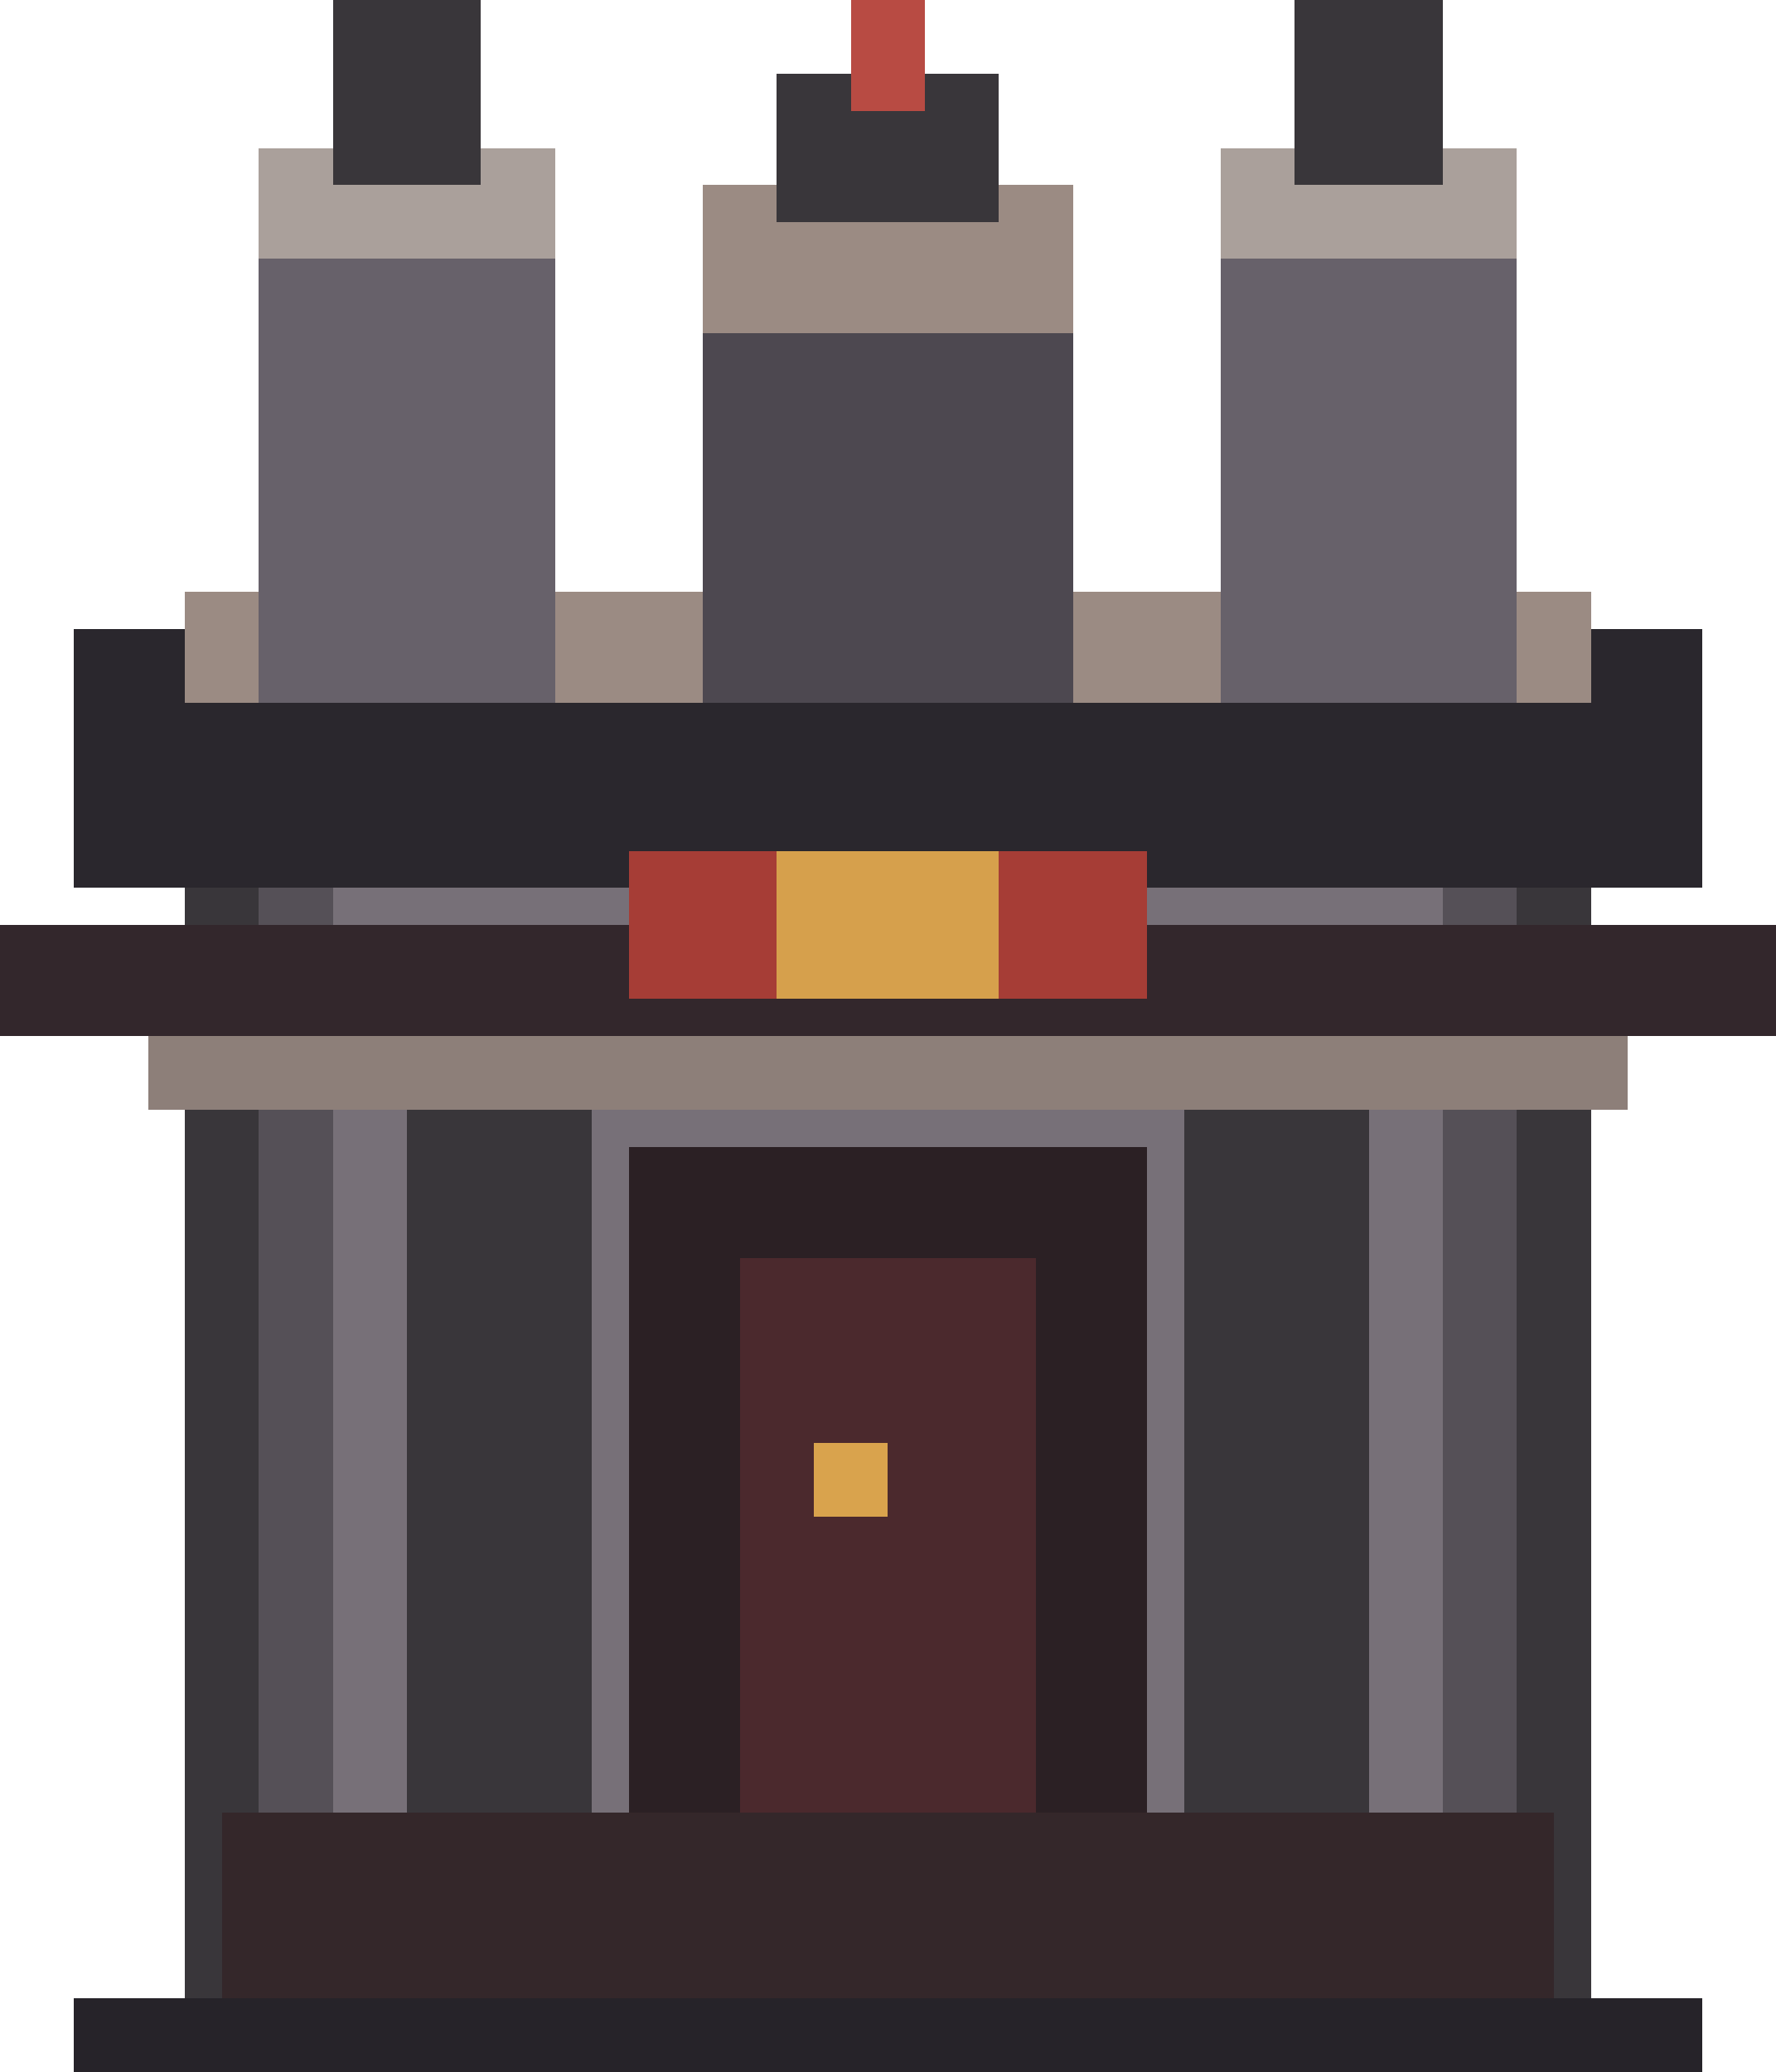
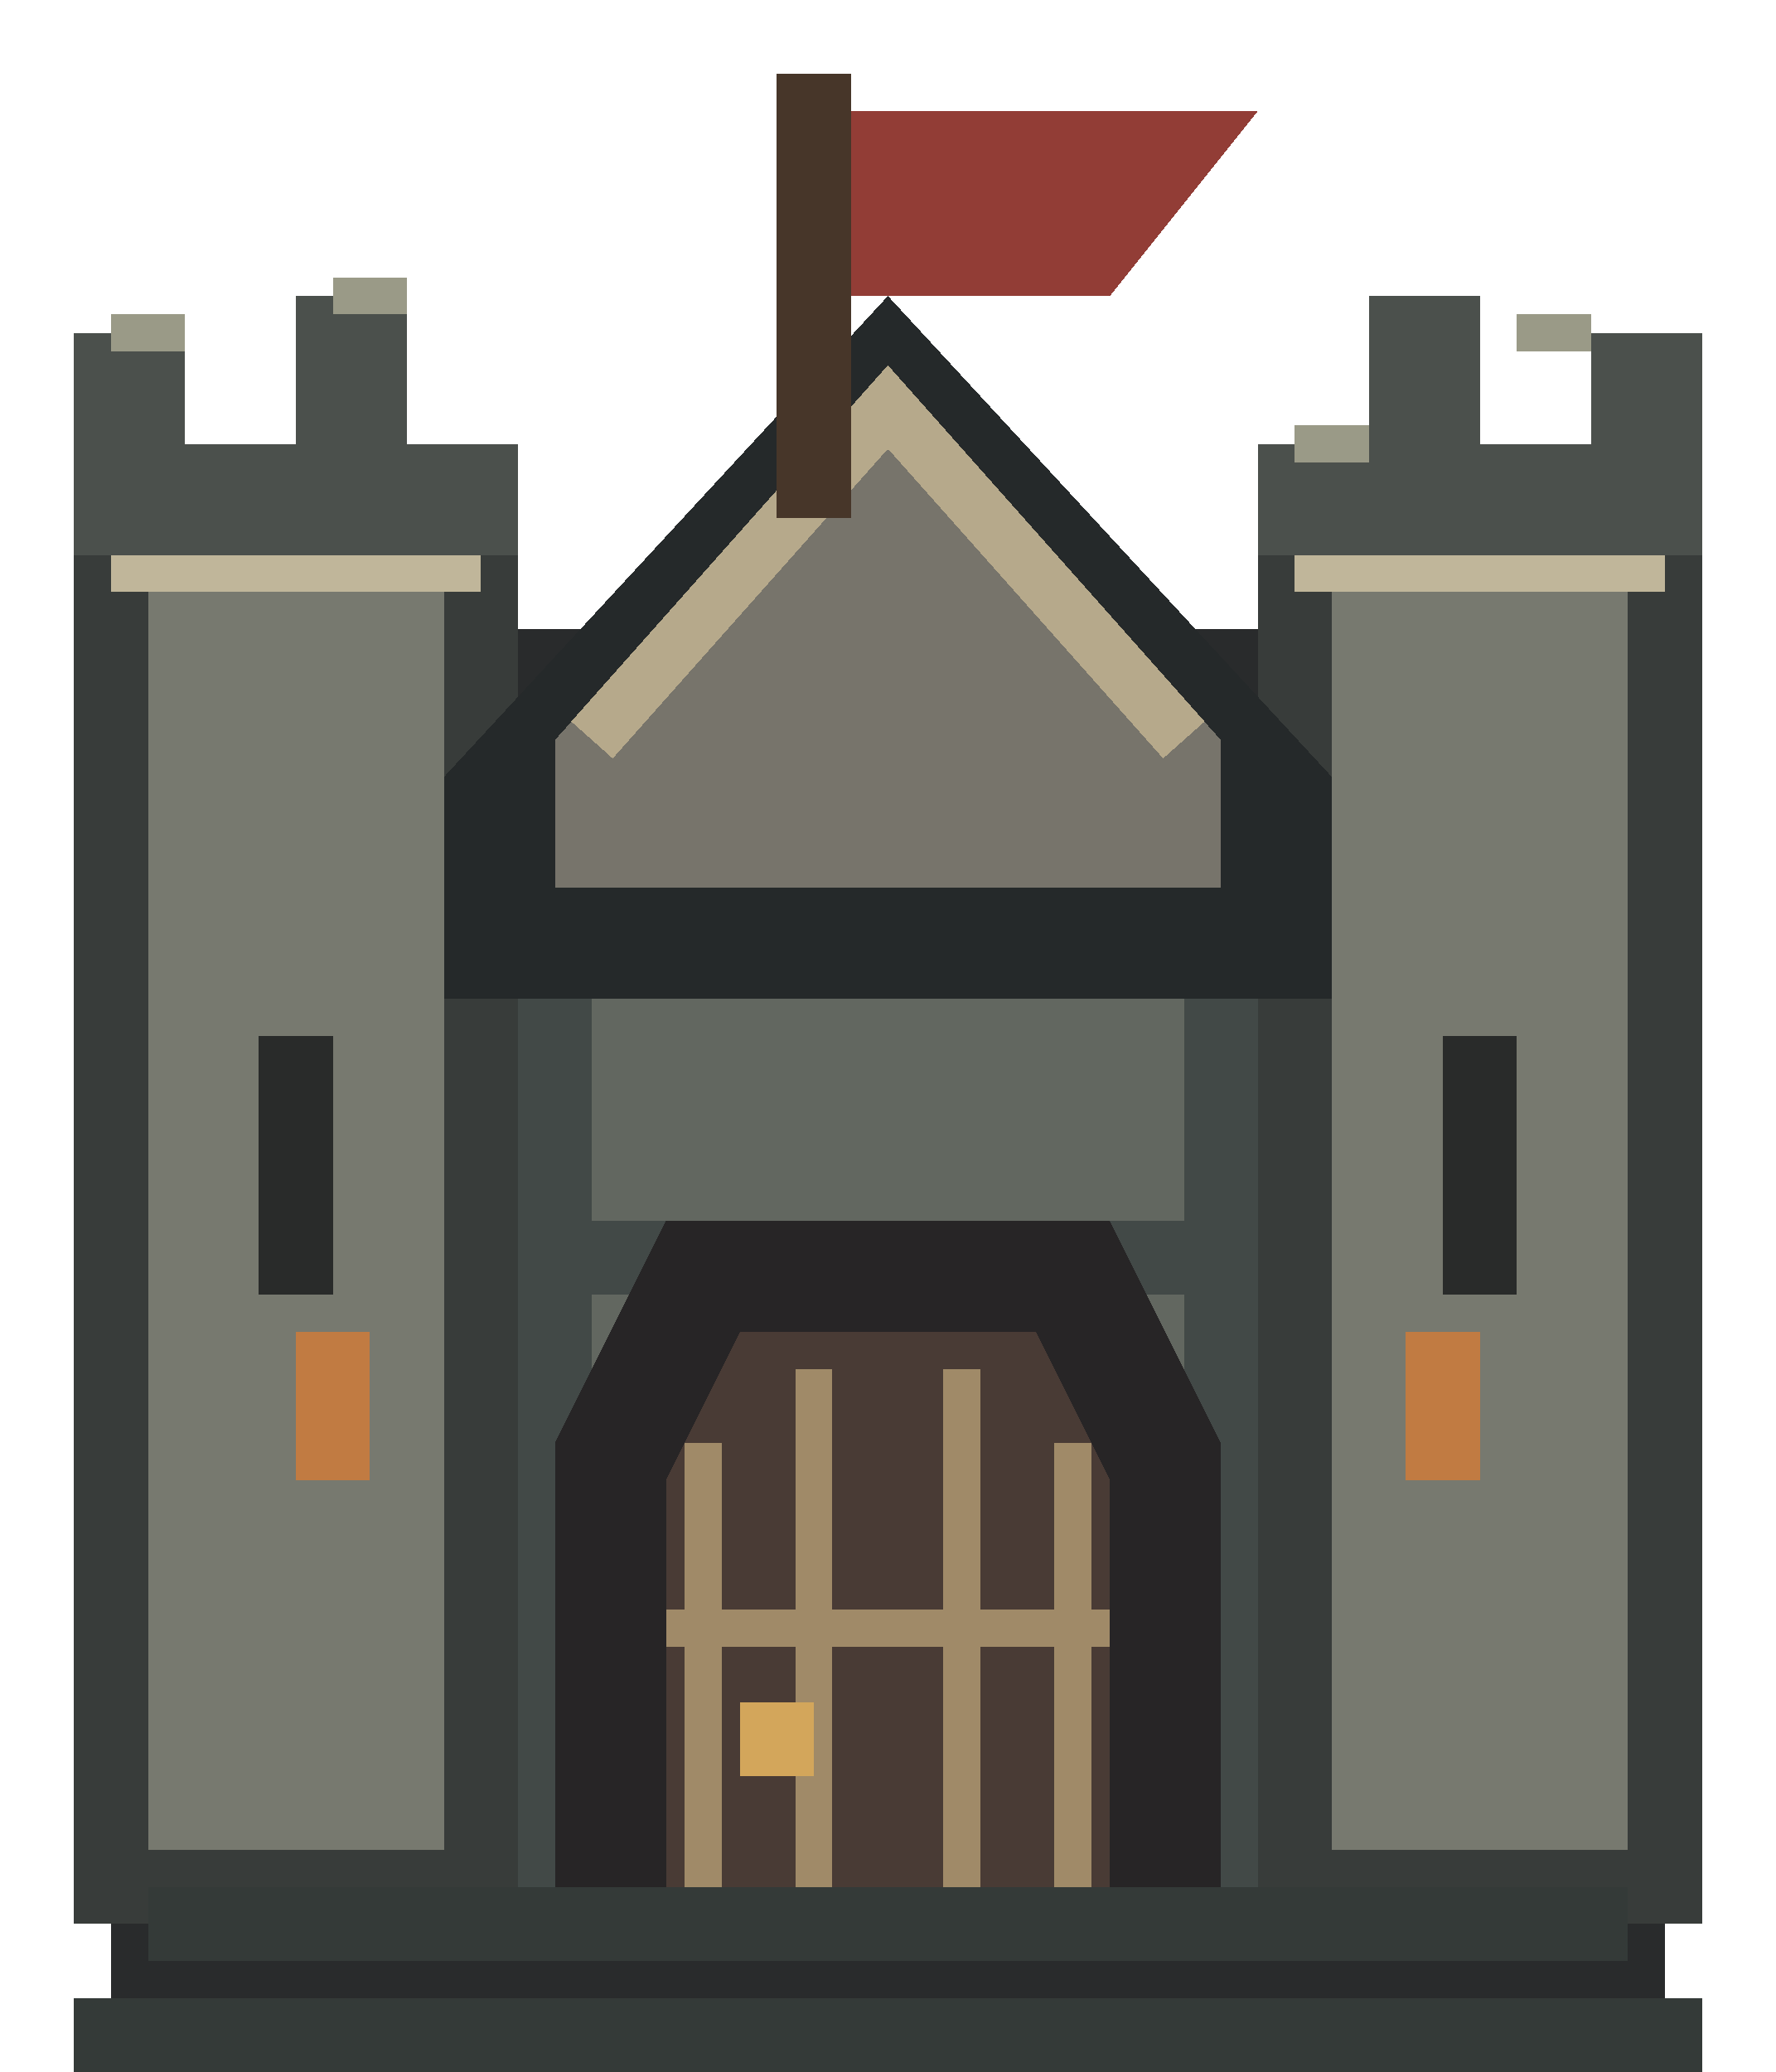
<svg xmlns="http://www.w3.org/2000/svg" width="48" height="56" viewBox="0 0 48 56" shape-rendering="crispEdges">
-   <rect x="5" y="20" width="38" height="35" fill="#39363a" />
-   <rect x="7" y="22" width="34" height="31" fill="#555057" />
-   <rect x="9" y="24" width="30" height="29" fill="#777078" />
-   <rect x="11" y="26" width="5" height="27" fill="#39363a" />
-   <rect x="32" y="26" width="5" height="27" fill="#39363a" />
-   <rect x="17" y="31" width="14" height="24" fill="#2b2024" />
-   <rect x="20" y="34" width="8" height="21" fill="#4b292d" />
-   <rect x="22" y="39" width="2" height="2" fill="#d9a34d" />
-   <rect x="2" y="17" width="44" height="7" fill="#2a272d" />
-   <rect x="5" y="16" width="38" height="3" fill="#9b8b83" />
-   <rect x="7" y="6" width="8" height="13" fill="#67616a" />
-   <rect x="7" y="4" width="8" height="3" fill="#aaa09b" />
-   <rect x="9" y="0" width="4" height="5" fill="#39363a" />
-   <rect x="33" y="6" width="8" height="13" fill="#67616a" />
-   <rect x="33" y="4" width="8" height="3" fill="#aaa09b" />
-   <rect x="35" y="0" width="4" height="5" fill="#39363a" />
-   <rect x="19" y="8" width="10" height="11" fill="#4d4850" />
-   <rect x="19" y="5" width="10" height="4" fill="#9b8b83" />
-   <rect x="21" y="2" width="6" height="4" fill="#39363a" />
-   <rect x="23" y="0" width="2" height="3" fill="#b84b43" />
-   <rect x="0" y="25" width="48" height="3" fill="#33272c" />
-   <rect x="4" y="28" width="40" height="2" fill="#8d7f79" />
-   <rect x="6" y="49" width="36" height="5" fill="#34272a" />
-   <rect x="2" y="54" width="44" height="2" fill="#262329" />
-   <rect x="17" y="23" width="14" height="4" fill="#a63d36" />
-   <rect x="21" y="23" width="6" height="4" fill="#d6a04c" />
+   <path d="M3 54V22L8 17H40L45 22V54Z" fill="#292b2c" />
+   <path d="M6 52V24L10 20H38L42 24V52Z" fill="#626760" />
+   <path d="M8 25H40M8 34H40M8 43H40" stroke="#424947" stroke-width="2" />
+   <path d="M15 21V51M33 21V51" stroke="#424947" stroke-width="2" />
+   <rect x="2" y="14" width="12" height="38" fill="#383c3a" />
+   <rect x="4" y="16" width="8" height="34" fill="#77796f" />
+   <rect x="34" y="14" width="12" height="38" fill="#383c3a" />
+   <rect x="36" y="16" width="8" height="34" fill="#77796f" />
+   <path d="M3 15H13M35 15H45" stroke="#c0b69a" stroke-width="2" />
+   <path d="M2 15L2 9H5V12H8V8H11V12H14V15Z" fill="#4b504c" />
+   <path d="M34 15V12H37V8H40V12H43V9H46V15Z" fill="#4b504c" />
+   <path d="M3 9H5M9 8H11M35 12H37M41 9H43" stroke="#9a9a87" stroke-width="1" />
+   <path d="M12 21L24 8L36 21V27H12Z" fill="#25292a" />
+   <path d="M15 20L24 10L33 20V24H15Z" fill="#77746b" />
+   <path d="M16 20L24 11L32 20" stroke="#b6a98b" stroke-width="1.5" fill="none" />
+   <rect x="21" y="2" width="2" height="12" fill="#473629" />
+   <path d="M23 3H34L30 8H23Z" fill="#923d36" />
+   <path d="M15 53V39L18 33H30L33 39V53Z" fill="#272526" />
+   <path d="M18 52V40L20 36H28L30 40V52Z" fill="#493b35" />
+   <path d="M19 39V51M22 37V52M26 37V52M29 39V51M18 44H30" stroke="#a08a68" stroke-width="1" />
+   <rect x="20" y="46" width="2" height="2" fill="#d3a65b" />
+   <rect x="7" y="28" width="2" height="7" fill="#292b2a" />
+   <rect x="39" y="28" width="2" height="7" fill="#292b2a" />
+   <rect x="8" y="36" width="2" height="4" fill="#c17b42" />
+   <rect x="38" y="36" width="2" height="4" fill="#c17b42" />
+   <path d="M4 52H44M2 55H46" stroke="#343a38" stroke-width="2" />
</svg>
